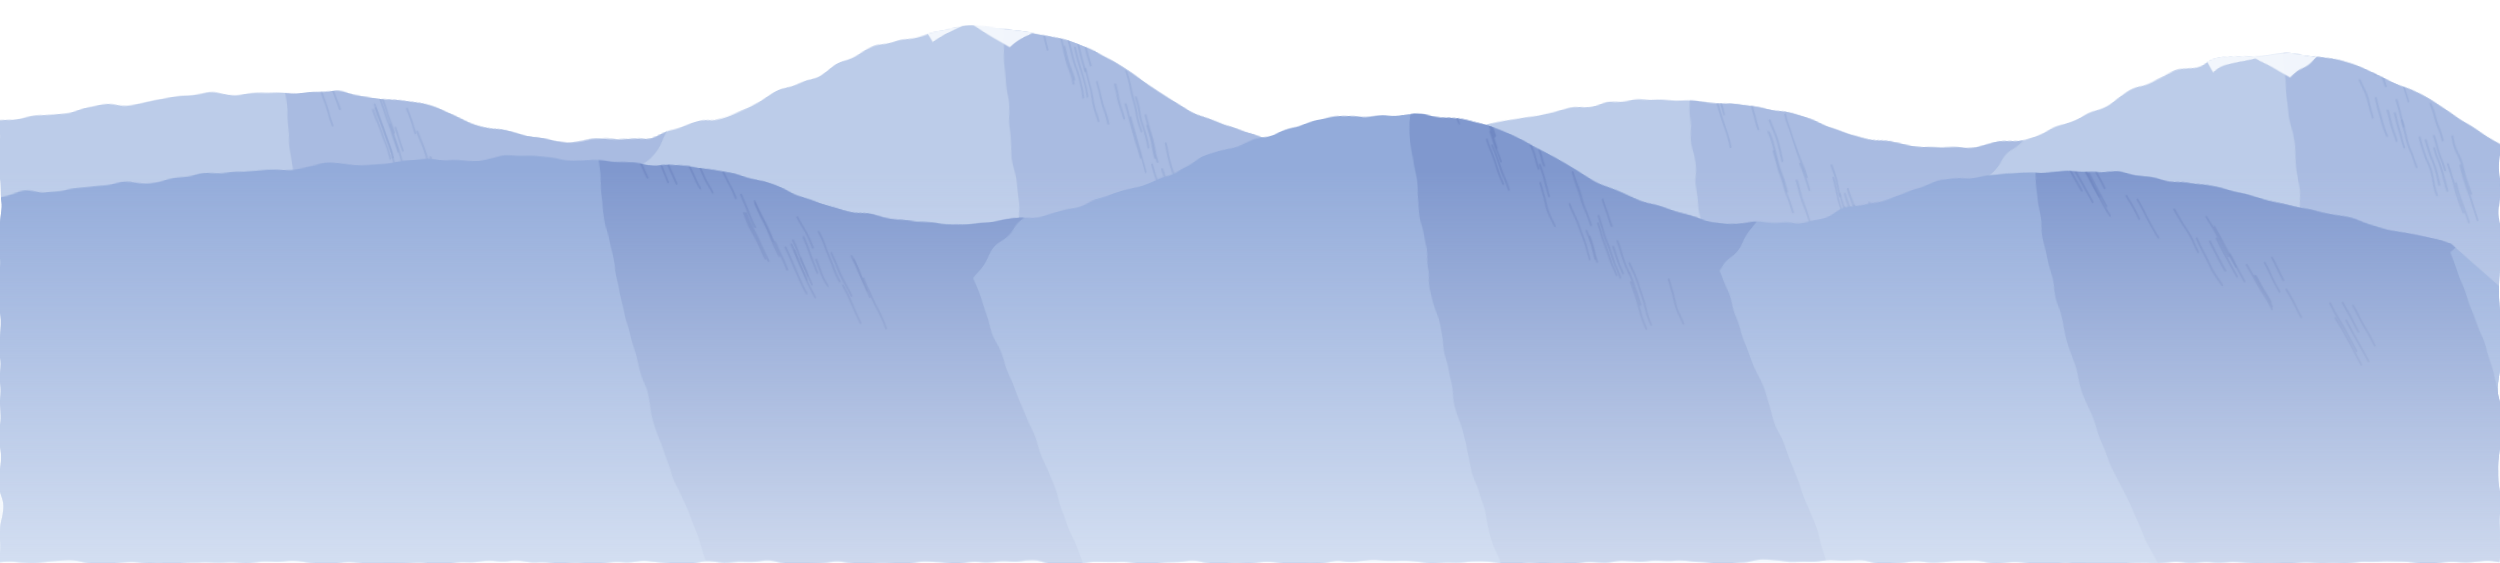
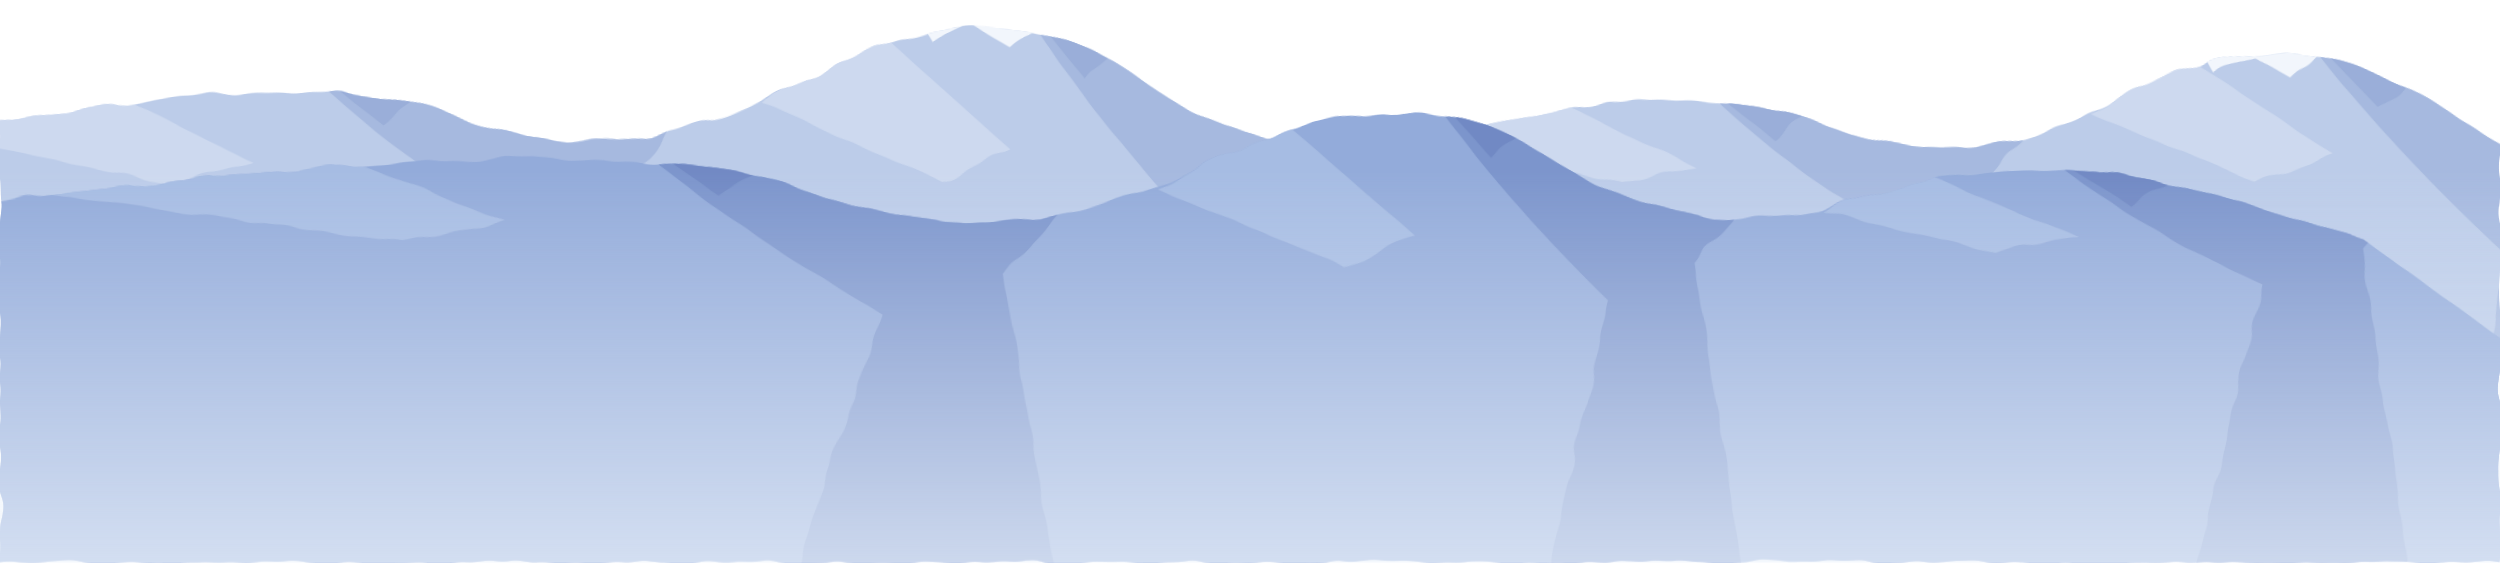
<svg xmlns="http://www.w3.org/2000/svg" viewBox="0 0 1600 360" preserveAspectRatio="xMidYMin slice">
  <defs>
    <filter id="brush" x="-5%" y="-5%" width="110%" height="110%">
      <feTurbulence type="fractalNoise" baseFrequency="0.035" numOctaves="2" seed="4" />
      <feDisplacementMap in="SourceGraphic" scale="7" />
    </filter>
    <filter id="soft" x="-20%" y="-20%" width="140%" height="140%">
      <feGaussianBlur stdDeviation="14" />
    </filter>
    <linearGradient id="haze" x1="0" y1="0" x2="0" y2="1">
      <stop offset="0.3" stop-color="#eef4fb" stop-opacity="0" />
      <stop offset="1" stop-color="#eef4fb" stop-opacity="0.7" />
    </linearGradient>
  </defs>
  <clipPath id="ridge1">
    <path d="M-200 360 L-200 117.5 Q180 30 287 73 Q394 116 517 50 Q640 -16 730 50.6 Q820 117.2 950 81.6 Q1080 46 1172 81 Q1264.1 116.1 1362 60 Q1460 4 1563.2 68.8 L1666.3 133.6 L1800 360 Z" />
  </clipPath>
  <g filter="url(#brush)">
    <path d="M-200 360 L-200 117.5 Q180 30 287 73 Q394 116 517 50 Q640 -16 730 50.6 Q820 117.2 950 81.6 Q1080 46 1172 81 Q1264.1 116.1 1362 60 Q1460 4 1563.2 68.8 L1666.3 133.6 L1800 360 Z" fill="#bccce9" />
    <g clip-path="url(#ridge1)">
-       <path d="M180 0 L434 76 L394 122 L464 360 L244.2 360 Q188.6 195 180 30 Z" fill="#a6b9df" opacity="0.85" />
-       <path d="M238.6 65.6 l12.3 34.5" stroke="#8fa5d3" stroke-width="1.3" stroke-linecap="round" opacity="0.45" />
-       <path d="M252.3 80.9 l5.5 15.5" stroke="#8fa5d3" stroke-width="1.3" stroke-linecap="round" opacity="0.45" />
-       <path d="M239.4 50.1 l12.1 34.1" stroke="#8fa5d3" stroke-width="1.3" stroke-linecap="round" opacity="0.45" />
-       <path d="M305.4 147.3 l5.8 16.2" stroke="#8fa5d3" stroke-width="1.3" stroke-linecap="round" opacity="0.45" />
-       <path d="M326 166.3 l6.4 18" stroke="#8fa5d3" stroke-width="1.3" stroke-linecap="round" opacity="0.45" />
-       <path d="M343.8 168.8 l10.7 30" stroke="#8fa5d3" stroke-width="1.3" stroke-linecap="round" opacity="0.45" />
-       <path d="M270.4 110.5 l10 28.2" stroke="#8fa5d3" stroke-width="1.3" stroke-linecap="round" opacity="0.45" />
-       <path d="M239.2 68 l13.4 37.6" stroke="#8fa5d3" stroke-width="1.3" stroke-linecap="round" opacity="0.45" />
-       <path d="M329.5 156.2 l12.1 33.8" stroke="#8fa5d3" stroke-width="1.3" stroke-linecap="round" opacity="0.45" />
-       <path d="M295 130.7 l9.3 26.1" stroke="#8fa5d3" stroke-width="1.3" stroke-linecap="round" opacity="0.45" />
-       <path d="M194.4 39.4 l6.7 18.9" stroke="#8fa5d3" stroke-width="1.3" stroke-linecap="round" opacity="0.45" />
-       <path d="M273.6 105.1 l9.4 26.2" stroke="#8fa5d3" stroke-width="1.3" stroke-linecap="round" opacity="0.45" />
-       <path d="M272.6 114.5 l8.3 23.2" stroke="#8fa5d3" stroke-width="1.3" stroke-linecap="round" opacity="0.45" />
-       <path d="M209.9 46.4 l8.8 24.6" stroke="#8fa5d3" stroke-width="1.3" stroke-linecap="round" opacity="0.45" />
-       <path d="M276.2 101.3 l12.4 34.7" stroke="#8fa5d3" stroke-width="1.3" stroke-linecap="round" opacity="0.45" />
-       <path d="M203 39.2 l6.9 19.4" stroke="#8fa5d3" stroke-width="1.3" stroke-linecap="round" opacity="0.45" />
-       <path d="M202.5 49 l11.7 32.7" stroke="#8fa5d3" stroke-width="1.3" stroke-linecap="round" opacity="0.45" />
-       <path d="M331.2 149.2 l12 33.5" stroke="#8fa5d3" stroke-width="1.3" stroke-linecap="round" opacity="0.45" />
-       <path d="M261.3 70.4 l5.8 16.1" stroke="#8fa5d3" stroke-width="1.3" stroke-linecap="round" opacity="0.45" />
-       <path d="M333.5 160.1 l5.6 15.6" stroke="#8fa5d3" stroke-width="1.3" stroke-linecap="round" opacity="0.45" />
-       <path d="M237.8 69.3 l11.2 31.5" stroke="#8fa5d3" stroke-width="1.3" stroke-linecap="round" opacity="0.45" />
-       <path d="M268.3 85.5 l13.6 38" stroke="#8fa5d3" stroke-width="1.3" stroke-linecap="round" opacity="0.45" />
-       <path d="M335 162.5 l11.5 32.1" stroke="#8fa5d3" stroke-width="1.3" stroke-linecap="round" opacity="0.45" />
-       <path d="M298.4 129.2 l8.5 23.8" stroke="#8fa5d3" stroke-width="1.3" stroke-linecap="round" opacity="0.45" />
-       <path d="M248.7 78.6 l12.5 35.1" stroke="#8fa5d3" stroke-width="1.3" stroke-linecap="round" opacity="0.45" />
-       <path d="M241.1 59.5 l13.3 37.2" stroke="#8fa5d3" stroke-width="1.3" stroke-linecap="round" opacity="0.45" />
-       <path d="M640 -46 L860 77.2 L820 123.2 L890 360 L694 360 Q647.2 172 640 -16 Z" fill="#a6b9df" opacity="0.85" />
-       <path d="M695.9 13.4 l5.1 19.4" stroke="#8fa5d3" stroke-width="1.3" stroke-linecap="round" opacity="0.45" />
-       <path d="M745.4 91.1 l5.6 21.1" stroke="#8fa5d3" stroke-width="1.3" stroke-linecap="round" opacity="0.45" />
-       <path d="M744.3 108.8 l7.1 27.1" stroke="#8fa5d3" stroke-width="1.3" stroke-linecap="round" opacity="0.45" />
-       <path d="M703.1 53.5 l7 26.5" stroke="#8fa5d3" stroke-width="1.3" stroke-linecap="round" opacity="0.45" />
-       <path d="M726.8 62.1 l8.7 32.9" stroke="#8fa5d3" stroke-width="1.3" stroke-linecap="round" opacity="0.45" />
-       <path d="M720.4 45.3 l10.2 38.9" stroke="#8fa5d3" stroke-width="1.3" stroke-linecap="round" opacity="0.45" />
-       <path d="M738 106 l9.5 36" stroke="#8fa5d3" stroke-width="1.3" stroke-linecap="round" opacity="0.45" />
-       <path d="M756.9 130.3 l10.3 39" stroke="#8fa5d3" stroke-width="1.3" stroke-linecap="round" opacity="0.45" />
-       <path d="M720.6 66.9 l8.8 33.4" stroke="#8fa5d3" stroke-width="1.3" stroke-linecap="round" opacity="0.45" />
-       <path d="M713.6 53.8 l5.8 22" stroke="#8fa5d3" stroke-width="1.3" stroke-linecap="round" opacity="0.45" />
-       <path d="M764.8 142.8 l5.7 21.8" stroke="#8fa5d3" stroke-width="1.3" stroke-linecap="round" opacity="0.45" />
-       <path d="M689.5 9.8 l8.5 32.1" stroke="#8fa5d3" stroke-width="1.3" stroke-linecap="round" opacity="0.45" />
-       <path d="M781.1 136.4 l9.9 37.5" stroke="#8fa5d3" stroke-width="1.3" stroke-linecap="round" opacity="0.45" />
-       <path d="M733.6 74.1 l7.9 30.2" stroke="#8fa5d3" stroke-width="1.3" stroke-linecap="round" opacity="0.45" />
-       <path d="M734.6 80.9 l5.5 21" stroke="#8fa5d3" stroke-width="1.3" stroke-linecap="round" opacity="0.45" />
-       <path d="M694.8 44.1 l9 34.2" stroke="#8fa5d3" stroke-width="1.3" stroke-linecap="round" opacity="0.45" />
-       <path d="M772.7 107 l8.4 31.9" stroke="#8fa5d3" stroke-width="1.3" stroke-linecap="round" opacity="0.45" />
-       <path d="M781.8 145.8 l8.6 32.6" stroke="#8fa5d3" stroke-width="1.3" stroke-linecap="round" opacity="0.45" />
-       <path d="M677.2 18.5 l9 34.3" stroke="#8fa5d3" stroke-width="1.3" stroke-linecap="round" opacity="0.45" />
-       <path d="M681.1 29.7 l5.3 20.1" stroke="#8fa5d3" stroke-width="1.3" stroke-linecap="round" opacity="0.45" />
-       <path d="M723.8 75.4 l9 34.3" stroke="#8fa5d3" stroke-width="1.3" stroke-linecap="round" opacity="0.45" />
-       <path d="M689.2 25.2 l5.4 20.5" stroke="#8fa5d3" stroke-width="1.3" stroke-linecap="round" opacity="0.45" />
-       <path d="M683.1 23.1 l10.5 39.8" stroke="#8fa5d3" stroke-width="1.3" stroke-linecap="round" opacity="0.45" />
-       <path d="M668.1 -1.8 l5.8 22" stroke="#8fa5d3" stroke-width="1.3" stroke-linecap="round" opacity="0.45" />
-       <path d="M661.6 1.8 l7.6 28.8" stroke="#8fa5d3" stroke-width="1.3" stroke-linecap="round" opacity="0.45" />
-       <path d="M688 30.6 l8.3 31.7" stroke="#8fa5d3" stroke-width="1.3" stroke-linecap="round" opacity="0.45" />
+       <path d="M180 0 L434 76 L394 122 L424 360 L287 360 L329.8 146 Q244.2 94.2 180 30 Z" fill="#a6b9df" />
+       <path d="M180 30 L269.9 61.5 L244.2 79 Z" fill="#8fa5d3" opacity="0.55" />
+       <path d="M66 56.2 L162.3 104.3 L108.8 117.5 L-55.6 84.2 Z" fill="#d3def2" opacity="0.75" />
+       <path d="M640 -46 L860 77.2 L820 123.2 L850 360 L730 360 L766 147.2 Q694 69.5 640 -16 Z" fill="#a6b9df" />
+       <path d="M640 -16 L715.6 30.6 L694 50 Z" fill="#8fa5d3" opacity="0.55" />
+       <path d="M566.2 23.6 L647.2 96.2 L602.2 116 L487.5 65.8 Z" fill="#d3def2" opacity="0.75" />
      <path d="M550 -54 L730 -54 L692 24 L666 14 L646 30 L622 16 L596 26 Z" fill="#f4f8fd" opacity="0.95" />
-       <path d="M1080 16 L1304.1 76.1 L1264.1 122.1 L1334.1 360 L1135.2 360 Q1087.4 203 1080 46 Z" fill="#a6b9df" opacity="0.85" />
-       <path d="M1182 148.7 l6.6 20.6" stroke="#8fa5d3" stroke-width="1.3" stroke-linecap="round" opacity="0.45" />
-       <path d="M1235.2 183.1 l9.2 28.6" stroke="#8fa5d3" stroke-width="1.3" stroke-linecap="round" opacity="0.45" />
-       <path d="M1202.9 135.2 l9.9 30.8" stroke="#8fa5d3" stroke-width="1.3" stroke-linecap="round" opacity="0.45" />
-       <path d="M1196.8 130.2 l8.7 27" stroke="#8fa5d3" stroke-width="1.3" stroke-linecap="round" opacity="0.45" />
-       <path d="M1228.7 176 l8.6 26.6" stroke="#8fa5d3" stroke-width="1.3" stroke-linecap="round" opacity="0.45" />
-       <path d="M1213.2 145.8 l7.1 22.1" stroke="#8fa5d3" stroke-width="1.3" stroke-linecap="round" opacity="0.45" />
-       <path d="M1206.2 165.7 l5.5 17.2" stroke="#8fa5d3" stroke-width="1.3" stroke-linecap="round" opacity="0.45" />
-       <path d="M1095 56.4 l11.9 37.1" stroke="#8fa5d3" stroke-width="1.3" stroke-linecap="round" opacity="0.45" />
-       <path d="M1212.4 158.2 l9.2 28.4" stroke="#8fa5d3" stroke-width="1.3" stroke-linecap="round" opacity="0.45" />
-       <path d="M1172.5 106.2 l6.9 21.5" stroke="#8fa5d3" stroke-width="1.3" stroke-linecap="round" opacity="0.45" />
-       <path d="M1143.2 74 l12.5 38.7" stroke="#8fa5d3" stroke-width="1.3" stroke-linecap="round" opacity="0.45" />
-       <path d="M1120.9 67.6 l5.1 15.8" stroke="#8fa5d3" stroke-width="1.3" stroke-linecap="round" opacity="0.45" />
-       <path d="M1227.3 179.9 l10.3 31.9" stroke="#8fa5d3" stroke-width="1.3" stroke-linecap="round" opacity="0.45" />
-       <path d="M1132.6 77 l8.6 26.6" stroke="#8fa5d3" stroke-width="1.3" stroke-linecap="round" opacity="0.45" />
-       <path d="M1179.4 125.8 l8 24.7" stroke="#8fa5d3" stroke-width="1.3" stroke-linecap="round" opacity="0.45" />
-       <path d="M1149 114.7 l10.9 33.9" stroke="#8fa5d3" stroke-width="1.3" stroke-linecap="round" opacity="0.45" />
-       <path d="M1198.3 156.6 l6.6 20.5" stroke="#8fa5d3" stroke-width="1.3" stroke-linecap="round" opacity="0.45" />
-       <path d="M1131.6 84.2 l12.5 38.7" stroke="#8fa5d3" stroke-width="1.3" stroke-linecap="round" opacity="0.45" />
-       <path d="M1182.8 126.1 l5.1 15.8" stroke="#8fa5d3" stroke-width="1.3" stroke-linecap="round" opacity="0.45" />
-       <path d="M1134.7 96.3 l12.7 39.4" stroke="#8fa5d3" stroke-width="1.3" stroke-linecap="round" opacity="0.45" />
-       <path d="M1096.9 54.8 l5.6 17.5" stroke="#8fa5d3" stroke-width="1.3" stroke-linecap="round" opacity="0.45" />
-       <path d="M1152.1 104.9 l5.2 16" stroke="#8fa5d3" stroke-width="1.3" stroke-linecap="round" opacity="0.45" />
-       <path d="M1184.5 122.8 l6.2 19.2" stroke="#8fa5d3" stroke-width="1.3" stroke-linecap="round" opacity="0.45" />
-       <path d="M1173.3 113.7 l8.5 26.3" stroke="#8fa5d3" stroke-width="1.3" stroke-linecap="round" opacity="0.45" />
-       <path d="M1188.2 133 l10.9 33.9" stroke="#8fa5d3" stroke-width="1.3" stroke-linecap="round" opacity="0.45" />
-       <path d="M1182.8 135.1 l9 28" stroke="#8fa5d3" stroke-width="1.3" stroke-linecap="round" opacity="0.45" />
-       <path d="M1460 -26 L1706.3 93.6 L1666.3 139.6 L1736.3 360 L1521.9 360 Q1468.3 182 1460 4 Z" fill="#a6b9df" opacity="0.85" />
-       <path d="M1552.9 90.1 l9.3 29.3" stroke="#8fa5d3" stroke-width="1.3" stroke-linecap="round" opacity="0.45" />
-       <path d="M1601.4 129.6 l9.1 28.6" stroke="#8fa5d3" stroke-width="1.3" stroke-linecap="round" opacity="0.45" />
-       <path d="M1510.8 19 l9.1 28.4" stroke="#8fa5d3" stroke-width="1.3" stroke-linecap="round" opacity="0.45" />
-       <path d="M1630.7 163.9 l11.3 35.5" stroke="#8fa5d3" stroke-width="1.3" stroke-linecap="round" opacity="0.45" />
-       <path d="M1633.3 163.9 l7.7 24.2" stroke="#8fa5d3" stroke-width="1.3" stroke-linecap="round" opacity="0.45" />
-       <path d="M1571.9 117.4 l7.8 24.6" stroke="#8fa5d3" stroke-width="1.3" stroke-linecap="round" opacity="0.45" />
-       <path d="M1527.7 70.3 l6.4 20.2" stroke="#8fa5d3" stroke-width="1.3" stroke-linecap="round" opacity="0.45" />
-       <path d="M1556.4 67.4 l7.3 22.9" stroke="#8fa5d3" stroke-width="1.3" stroke-linecap="round" opacity="0.45" />
-       <path d="M1566.7 105.2 l9.7 30.6" stroke="#8fa5d3" stroke-width="1.3" stroke-linecap="round" opacity="0.45" />
-       <path d="M1600.3 128 l10.6 33.2" stroke="#8fa5d3" stroke-width="1.3" stroke-linecap="round" opacity="0.45" />
-       <path d="M1533.9 43.4 l6.6 20.7" stroke="#8fa5d3" stroke-width="1.3" stroke-linecap="round" opacity="0.45" />
-       <path d="M1569.8 87.5 l11.6 36.4" stroke="#8fa5d3" stroke-width="1.3" stroke-linecap="round" opacity="0.45" />
-       <path d="M1536.6 76.5 l9.6 30" stroke="#8fa5d3" stroke-width="1.3" stroke-linecap="round" opacity="0.45" />
-       <path d="M1558.3 95.2 l8.8 27.7" stroke="#8fa5d3" stroke-width="1.3" stroke-linecap="round" opacity="0.45" />
-       <path d="M1557.9 87.2 l6.9 21.7" stroke="#8fa5d3" stroke-width="1.3" stroke-linecap="round" opacity="0.45" />
-       <path d="M1532.2 62.4 l5.9 18.4" stroke="#8fa5d3" stroke-width="1.3" stroke-linecap="round" opacity="0.45" />
-       <path d="M1516.9 26.4 l8.8 27.6" stroke="#8fa5d3" stroke-width="1.3" stroke-linecap="round" opacity="0.45" />
-       <path d="M1531.8 71.5 l7.5 23.4" stroke="#8fa5d3" stroke-width="1.3" stroke-linecap="round" opacity="0.45" />
-       <path d="M1520 62.2 l8 25" stroke="#8fa5d3" stroke-width="1.3" stroke-linecap="round" opacity="0.45" />
-       <path d="M1511.8 52.9 l7.3 22.9" stroke="#8fa5d3" stroke-width="1.3" stroke-linecap="round" opacity="0.45" />
-       <path d="M1608.2 151.7 l7.2 22.6" stroke="#8fa5d3" stroke-width="1.3" stroke-linecap="round" opacity="0.45" />
-       <path d="M1612.5 134.1 l9.8 30.8" stroke="#8fa5d3" stroke-width="1.3" stroke-linecap="round" opacity="0.45" />
-       <path d="M1574.4 105.6 l11.3 35.4" stroke="#8fa5d3" stroke-width="1.3" stroke-linecap="round" opacity="0.45" />
-       <path d="M1548.9 88.2 l12.2 38.1" stroke="#8fa5d3" stroke-width="1.3" stroke-linecap="round" opacity="0.45" />
-       <path d="M1610.7 130.5 l11.3 35.3" stroke="#8fa5d3" stroke-width="1.3" stroke-linecap="round" opacity="0.45" />
-       <path d="M1600.3 117.8 l8.2 25.8" stroke="#8fa5d3" stroke-width="1.3" stroke-linecap="round" opacity="0.45" />
+       <path d="M1080 16 L1304.1 76.1 L1264.1 122.1 L1294.1 360 L1172 360 L1208.8 146.1 Q1135.2 103 1080 46 Z" fill="#a6b9df" />
+       <path d="M1080 46 L1157.3 72.4 L1135.2 89.2 Z" fill="#8fa5d3" opacity="0.55" />
+       <path d="M1002 67.4 L1084.8 106.6 L1038.8 117.2 L918.8 90.2 Z" fill="#d3def2" opacity="0.75" />
+       <path d="M1460 -26 L1706.3 93.6 L1666.3 139.6 L1696.3 360 L1563.2 360 L1604.4 163.6 Q1521.9 87.8 1460 4 Z" fill="#a6b9df" />
+       <path d="M1460 4 L1546.7 49.5 L1521.9 68.6 Z" fill="#8fa5d3" opacity="0.55" />
+       <path d="M1401.2 37.6 L1494.1 99.3 L1442.5 116.1 L1338.5 73.5 Z" fill="#d3def2" opacity="0.75" />
      <path d="M1370 -34 L1550 -34 L1512 44 L1486 34 L1466 50 L1442 36 L1416 46 Z" fill="#f4f8fd" opacity="0.95" />
    </g>
  </g>
  <clipPath id="ridge2">
-     <path d="M-200 360 L-200 151.3 Q380 70 501.3 120.9 Q622.6 171.8 761.3 105.9 Q900 40 1000 103.4 Q1100.1 166.8 1200 129.4 Q1300 92 1434.3 123.9 L1568.5 155.8 L1800 360 Z" />
+     <path d="M-200 360 L-200 154.9 Q380 70 511.6 120.3 Q643.2 170.7 771.6 105.3 Q900 40 992.2 101.1 Q1084.4 162.1 1192.2 127.1 Q1300 92 1405.7 122.1 L1511.4 152.1 L1800 360 Z" />
  </clipPath>
  <g filter="url(#brush)">
-     <path d="M-200 360 L-200 151.3 Q380 70 501.3 120.9 Q622.6 171.8 761.3 105.9 Q900 40 1000 103.4 Q1100.1 166.8 1200 129.4 Q1300 92 1434.3 123.9 L1568.5 155.8 L1800 360 Z" fill="#93abda" />
+     <path d="M-200 360 L-200 154.9 Q380 70 511.6 120.3 Q643.2 170.7 771.6 105.3 Q900 40 992.2 101.1 Q1084.4 162.1 1192.2 127.1 Q1300 92 1405.7 122.1 L1511.4 152.1 L1800 360 Z" fill="#93abda" />
    <g clip-path="url(#ridge2)">
-       <path d="M380 40 L662.6 131.8 L622.6 177.8 L692.6 360 L452.8 360 Q389.7 215 380 70 Z" fill="#7c95cc" opacity="0.85" />
-       <path d="M552.2 177.7 l15.1 32.9" stroke="#6880bd" stroke-width="1.3" stroke-linecap="round" opacity="0.45" />
-       <path d="M443.7 97.9 l11 24" stroke="#6880bd" stroke-width="1.3" stroke-linecap="round" opacity="0.45" />
-       <path d="M418.4 96.5 l9.2 20.1" stroke="#6880bd" stroke-width="1.3" stroke-linecap="round" opacity="0.45" />
-       <path d="M495.6 154.5 l8.4 18.3" stroke="#6880bd" stroke-width="1.3" stroke-linecap="round" opacity="0.45" />
-       <path d="M532.4 162.2 l12.5 27.2" stroke="#6880bd" stroke-width="1.3" stroke-linecap="round" opacity="0.45" />
-       <path d="M545.4 165.3 l9.3 20.3" stroke="#6880bd" stroke-width="1.3" stroke-linecap="round" opacity="0.45" />
-       <path d="M512.6 150.2 l12 26" stroke="#6880bd" stroke-width="1.3" stroke-linecap="round" opacity="0.45" />
-       <path d="M506.1 152.4 l11.4 24.7" stroke="#6880bd" stroke-width="1.3" stroke-linecap="round" opacity="0.45" />
-       <path d="M505.3 155.2 l15.9 34.6" stroke="#6880bd" stroke-width="1.3" stroke-linecap="round" opacity="0.45" />
-       <path d="M460.1 103.6 l10.6 23.1" stroke="#6880bd" stroke-width="1.3" stroke-linecap="round" opacity="0.45" />
-       <path d="M482.8 128.6 l11.9 25.8" stroke="#6880bd" stroke-width="1.3" stroke-linecap="round" opacity="0.45" />
-       <path d="M523.1 147.6 l15.5 33.7" stroke="#6880bd" stroke-width="1.3" stroke-linecap="round" opacity="0.45" />
-       <path d="M522.7 166.5 l7.9 17.2" stroke="#6880bd" stroke-width="1.3" stroke-linecap="round" opacity="0.45" />
-       <path d="M398.3 80.2 l14.8 32.2" stroke="#6880bd" stroke-width="1.3" stroke-linecap="round" opacity="0.45" />
-       <path d="M478 137 l13.8 29.9" stroke="#6880bd" stroke-width="1.3" stroke-linecap="round" opacity="0.45" />
-       <path d="M476.7 136.8 l13.2 28.8" stroke="#6880bd" stroke-width="1.3" stroke-linecap="round" opacity="0.45" />
-       <path d="M483 129.9 l15.5 33.7" stroke="#6880bd" stroke-width="1.3" stroke-linecap="round" opacity="0.45" />
-       <path d="M425.8 101.8 l7.3 15.9" stroke="#6880bd" stroke-width="1.3" stroke-linecap="round" opacity="0.45" />
-       <path d="M507.3 159 l9.4 20.4" stroke="#6880bd" stroke-width="1.3" stroke-linecap="round" opacity="0.45" />
-       <path d="M473.7 124 l10.1 21.9" stroke="#6880bd" stroke-width="1.3" stroke-linecap="round" opacity="0.45" />
-       <path d="M511 139.7 l8.3 18" stroke="#6880bd" stroke-width="1.3" stroke-linecap="round" opacity="0.45" />
-       <path d="M540.3 183.5 l10.8 23.6" stroke="#6880bd" stroke-width="1.3" stroke-linecap="round" opacity="0.45" />
-       <path d="M502.1 157.7 l13.7 29.7" stroke="#6880bd" stroke-width="1.3" stroke-linecap="round" opacity="0.45" />
-       <path d="M544.3 163.2 l12.4 26.9" stroke="#6880bd" stroke-width="1.3" stroke-linecap="round" opacity="0.45" />
-       <path d="M435.9 94.8 l11.5 24.9" stroke="#6880bd" stroke-width="1.3" stroke-linecap="round" opacity="0.45" />
-       <path d="M512.1 164.9 l8.2 17.8" stroke="#6880bd" stroke-width="1.3" stroke-linecap="round" opacity="0.45" />
-       <path d="M900 10 L1140.1 126.8 L1100.1 172.8 L1170.1 360 L960 360 Q908 200 900 40 Z" fill="#7c95cc" opacity="0.85" />
-       <path d="M1017 151 l6.1 17.6" stroke="#6880bd" stroke-width="1.3" stroke-linecap="round" opacity="0.45" />
-       <path d="M976.1 84.6 l7.8 22.6" stroke="#6880bd" stroke-width="1.3" stroke-linecap="round" opacity="0.45" />
-       <path d="M985.6 116.9 l9.6 27.8" stroke="#6880bd" stroke-width="1.3" stroke-linecap="round" opacity="0.45" />
-       <path d="M1006.5 110.2 l11.6 33.7" stroke="#6880bd" stroke-width="1.3" stroke-linecap="round" opacity="0.45" />
-       <path d="M1005.9 132 l11.8 34.3" stroke="#6880bd" stroke-width="1.3" stroke-linecap="round" opacity="0.45" />
-       <path d="M1034.9 154.1 l6.7 19.4" stroke="#6880bd" stroke-width="1.3" stroke-linecap="round" opacity="0.45" />
-       <path d="M1022.7 137.8 l13.4 39" stroke="#6880bd" stroke-width="1.3" stroke-linecap="round" opacity="0.45" />
-       <path d="M981.7 88.5 l5.7 16.7" stroke="#6880bd" stroke-width="1.3" stroke-linecap="round" opacity="0.45" />
-       <path d="M1067.3 178.1 l10 29" stroke="#6880bd" stroke-width="1.3" stroke-linecap="round" opacity="0.45" />
-       <path d="M953.2 90.9 l9.4 27.4" stroke="#6880bd" stroke-width="1.3" stroke-linecap="round" opacity="0.45" />
-       <path d="M1025.4 127.3 l5.9 17.2" stroke="#6880bd" stroke-width="1.3" stroke-linecap="round" opacity="0.45" />
-       <path d="M949.5 64.6 l8.4 24.4" stroke="#6880bd" stroke-width="1.3" stroke-linecap="round" opacity="0.45" />
-       <path d="M955.4 85.8 l6.5 18.9" stroke="#6880bd" stroke-width="1.3" stroke-linecap="round" opacity="0.45" />
-       <path d="M1042.9 168.6 l13.4 38.8" stroke="#6880bd" stroke-width="1.3" stroke-linecap="round" opacity="0.45" />
-       <path d="M1041.8 173.9 l7 20.3" stroke="#6880bd" stroke-width="1.3" stroke-linecap="round" opacity="0.45" />
-       <path d="M1042.4 179.2 l10.5 30.6" stroke="#6880bd" stroke-width="1.3" stroke-linecap="round" opacity="0.45" />
-       <path d="M1032.2 157.7 l5.7 16.4" stroke="#6880bd" stroke-width="1.3" stroke-linecap="round" opacity="0.45" />
-       <path d="M956.8 94.8 l9.4 27.2" stroke="#6880bd" stroke-width="1.3" stroke-linecap="round" opacity="0.45" />
-       <path d="M951.8 73.5 l7.8 22.8" stroke="#6880bd" stroke-width="1.3" stroke-linecap="round" opacity="0.45" />
-       <path d="M925.8 53.3 l5.7 16.6" stroke="#6880bd" stroke-width="1.3" stroke-linecap="round" opacity="0.45" />
-       <path d="M1015.1 147.5 l6.6 19.1" stroke="#6880bd" stroke-width="1.3" stroke-linecap="round" opacity="0.45" />
-       <path d="M945.2 50.2 l13.1 38" stroke="#6880bd" stroke-width="1.3" stroke-linecap="round" opacity="0.45" />
-       <path d="M1022.6 142.8 l11.1 32.4" stroke="#6880bd" stroke-width="1.3" stroke-linecap="round" opacity="0.45" />
-       <path d="M984.7 104.6 l7.5 21.9" stroke="#6880bd" stroke-width="1.3" stroke-linecap="round" opacity="0.45" />
-       <path d="M941.4 50.5 l7.4 21.6" stroke="#6880bd" stroke-width="1.3" stroke-linecap="round" opacity="0.45" />
-       <path d="M923.7 48.8 l10.4 30.4" stroke="#6880bd" stroke-width="1.3" stroke-linecap="round" opacity="0.45" />
-       <path d="M1300 62 L1608.5 115.8 L1568.5 161.8 L1638.5 360 L1380.6 360 Q1310.7 226 1300 92 Z" fill="#7c95cc" opacity="0.85" />
-       <path d="M1505.7 195.5 l14.1 25.6" stroke="#6880bd" stroke-width="1.3" stroke-linecap="round" opacity="0.45" />
-       <path d="M1501.4 204.9 l14.6 26.5" stroke="#6880bd" stroke-width="1.3" stroke-linecap="round" opacity="0.45" />
-       <path d="M1404.8 151.4 l16.8 30.5" stroke="#6880bd" stroke-width="1.3" stroke-linecap="round" opacity="0.45" />
-       <path d="M1453.5 164.4 l8.8 15.9" stroke="#6880bd" stroke-width="1.3" stroke-linecap="round" opacity="0.45" />
-       <path d="M1332.7 106.4 l17.1 31" stroke="#6880bd" stroke-width="1.3" stroke-linecap="round" opacity="0.45" />
-       <path d="M1335 109.9 l8.8 16" stroke="#6880bd" stroke-width="1.3" stroke-linecap="round" opacity="0.45" />
-       <path d="M1499.2 193.6 l10.5 19.1" stroke="#6880bd" stroke-width="1.3" stroke-linecap="round" opacity="0.45" />
-       <path d="M1368 127.8 l13.4 24.2" stroke="#6880bd" stroke-width="1.3" stroke-linecap="round" opacity="0.45" />
-       <path d="M1495 203.9 l16.4 29.7" stroke="#6880bd" stroke-width="1.3" stroke-linecap="round" opacity="0.45" />
-       <path d="M1464.4 186.4 l10 18.2" stroke="#6880bd" stroke-width="1.3" stroke-linecap="round" opacity="0.45" />
-       <path d="M1361 125.5 l8 14.5" stroke="#6880bd" stroke-width="1.3" stroke-linecap="round" opacity="0.45" />
-       <path d="M1442.9 176.4 l10.5 19.1" stroke="#6880bd" stroke-width="1.3" stroke-linecap="round" opacity="0.45" />
-       <path d="M1416.7 144.8 l14.4 26.2" stroke="#6880bd" stroke-width="1.3" stroke-linecap="round" opacity="0.45" />
-       <path d="M1417.7 151.6 l13.9 25.3" stroke="#6880bd" stroke-width="1.3" stroke-linecap="round" opacity="0.45" />
-       <path d="M1325.6 105 l13.1 23.8" stroke="#6880bd" stroke-width="1.3" stroke-linecap="round" opacity="0.45" />
-       <path d="M1426.8 162.4 l9.9 17.9" stroke="#6880bd" stroke-width="1.3" stroke-linecap="round" opacity="0.45" />
-       <path d="M1412.3 139.1 l13.7 24.9" stroke="#6880bd" stroke-width="1.3" stroke-linecap="round" opacity="0.45" />
-       <path d="M1336.5 110.4 l12 21.9" stroke="#6880bd" stroke-width="1.3" stroke-linecap="round" opacity="0.45" />
-       <path d="M1392.1 134.6 l14.9 27" stroke="#6880bd" stroke-width="1.3" stroke-linecap="round" opacity="0.45" />
-       <path d="M1323.6 106.5 l8.3 15.1" stroke="#6880bd" stroke-width="1.3" stroke-linecap="round" opacity="0.45" />
-       <path d="M1491.1 193.9 l17 30.8" stroke="#6880bd" stroke-width="1.3" stroke-linecap="round" opacity="0.45" />
-       <path d="M1438.1 169.6 l15.2 27.6" stroke="#6880bd" stroke-width="1.3" stroke-linecap="round" opacity="0.45" />
-       <path d="M1339.9 107.3 l7.6 13.7" stroke="#6880bd" stroke-width="1.3" stroke-linecap="round" opacity="0.45" />
-       <path d="M1448.7 167.5 l10.9 19.8" stroke="#6880bd" stroke-width="1.3" stroke-linecap="round" opacity="0.45" />
-       <path d="M1413.5 153.6 l10.9 19.8" stroke="#6880bd" stroke-width="1.3" stroke-linecap="round" opacity="0.45" />
-       <path d="M1443.8 176.7 l8.6 15.6" stroke="#6880bd" stroke-width="1.3" stroke-linecap="round" opacity="0.45" />
+       <path d="M380 40 L683.2 130.7 L643.2 176.7 L673.2 360 L511.6 360 L564.2 200.7 Q458.9 140.8 380 70 Z" fill="#7c95cc" />
+       <path d="M380 70 L490.5 106.2 L458.9 124.2 Z" fill="#6880bd" opacity="0.55" />
+       <path d="M206 95.5 L324.4 142.1 L258.6 154.9 L20.4 122.6 Z" fill="#acc1e5" opacity="0.75" />
+       <path d="M900 10 L1124.4 122.1 L1084.4 168.1 L1114.4 360 L992.2 360 L1029 192.1 Q955.3 120.5 900 40 Z" fill="#7c95cc" />
+       <path d="M900 40 L977.4 83.1 L955.3 102 Z" fill="#6880bd" opacity="0.55" />
+       <path d="M822.9 79.2 L905.9 151.1 L859.8 170.7 L740.8 121 Z" fill="#acc1e5" opacity="0.75" />
+       <path d="M1300 62 L1551.4 112.1 L1511.4 158.1 L1541.4 360 L1405.7 360 L1448 182.1 Q1363.4 144.5 1300 92 Z" fill="#7c95cc" />
+       <path d="M1300 92 L1388.8 115.2 L1363.4 131.6 Z" fill="#6880bd" opacity="0.55" />
+       <path d="M1235.3 113 L1330.4 151.6 L1277.6 162.1 L1166.3 135.5 Z" fill="#acc1e5" opacity="0.75" />
    </g>
  </g>
  <rect width="1600" height="360" fill="url(#haze)" />
</svg>
